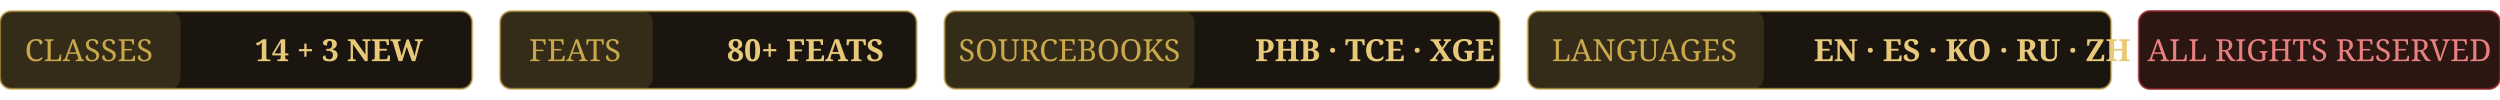
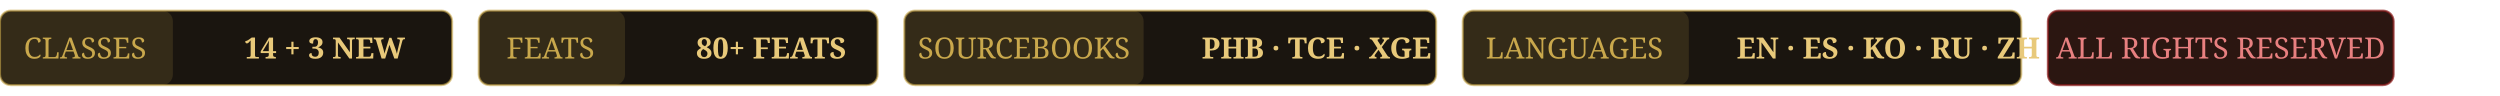
- <svg xmlns="http://www.w3.org/2000/svg" width="900" height="36" viewBox="0 0 900 36">
+ <svg xmlns="http://www.w3.org/2000/svg" width="940" height="36" viewBox="0 0 940 36">
  <g transform="translate(0,0)">
    <rect width="170" height="28" rx="4" y="4" fill="#1a150f" stroke="#c9a84c" stroke-width="0.8" stroke-opacity="0.6" />
    <rect width="65" height="28" rx="4" y="4" fill="#c9a84c" opacity="0.15" />
    <text x="32" y="22" text-anchor="middle" font-family="Georgia, serif" font-size="11" fill="#c9a84c">CLASSES</text>
    <text x="122" y="22" text-anchor="middle" font-family="Georgia, serif" font-size="11" font-weight="bold" fill="#e8c97a">14 + 3 NEW</text>
  </g>
  <g transform="translate(180,0)">
    <rect width="150" height="28" rx="4" y="4" fill="#1a150f" stroke="#c9a84c" stroke-width="0.8" stroke-opacity="0.6" />
    <rect width="55" height="28" rx="4" y="4" fill="#c9a84c" opacity="0.15" />
    <text x="27" y="22" text-anchor="middle" font-family="Georgia, serif" font-size="11" fill="#c9a84c">FEATS</text>
    <text x="110" y="22" text-anchor="middle" font-family="Georgia, serif" font-size="11" font-weight="bold" fill="#e8c97a">80+ FEATS</text>
  </g>
  <g transform="translate(340,0)">
    <rect width="200" height="28" rx="4" y="4" fill="#1a150f" stroke="#c9a84c" stroke-width="0.8" stroke-opacity="0.6" />
    <rect width="90" height="28" rx="4" y="4" fill="#c9a84c" opacity="0.15" />
    <text x="45" y="22" text-anchor="middle" font-family="Georgia, serif" font-size="11" fill="#c9a84c">SOURCEBOOKS</text>
    <text x="155" y="22" text-anchor="middle" font-family="Georgia, serif" font-size="11" font-weight="bold" fill="#e8c97a">PHB · TCE · XGE</text>
  </g>
  <g transform="translate(550,0)">
    <rect width="210" height="28" rx="4" y="4" fill="#1a150f" stroke="#c9a84c" stroke-width="0.8" stroke-opacity="0.6" />
    <rect width="85" height="28" rx="4" y="4" fill="#c9a84c" opacity="0.15" />
    <text x="42" y="22" text-anchor="middle" font-family="Georgia, serif" font-size="11" fill="#c9a84c">LANGUAGES</text>
    <text x="160" y="22" text-anchor="middle" font-family="Georgia, serif" font-size="11" font-weight="bold" fill="#e8c97a">EN · ES · KO · RU · ZH</text>
  </g>
  <g transform="translate(770,0)">
    <rect width="130" height="28" rx="4" y="4" fill="#1a150f" stroke="#8b1a1a" stroke-width="0.8" stroke-opacity="0.7" />
    <rect width="130" height="28" rx="4" y="4" fill="#8b1a1a" opacity="0.15" />
    <text x="65" y="22" text-anchor="middle" font-family="Georgia, serif" font-size="11" fill="#e88080">ALL RIGHTS RESERVED</text>
  </g>
</svg>
